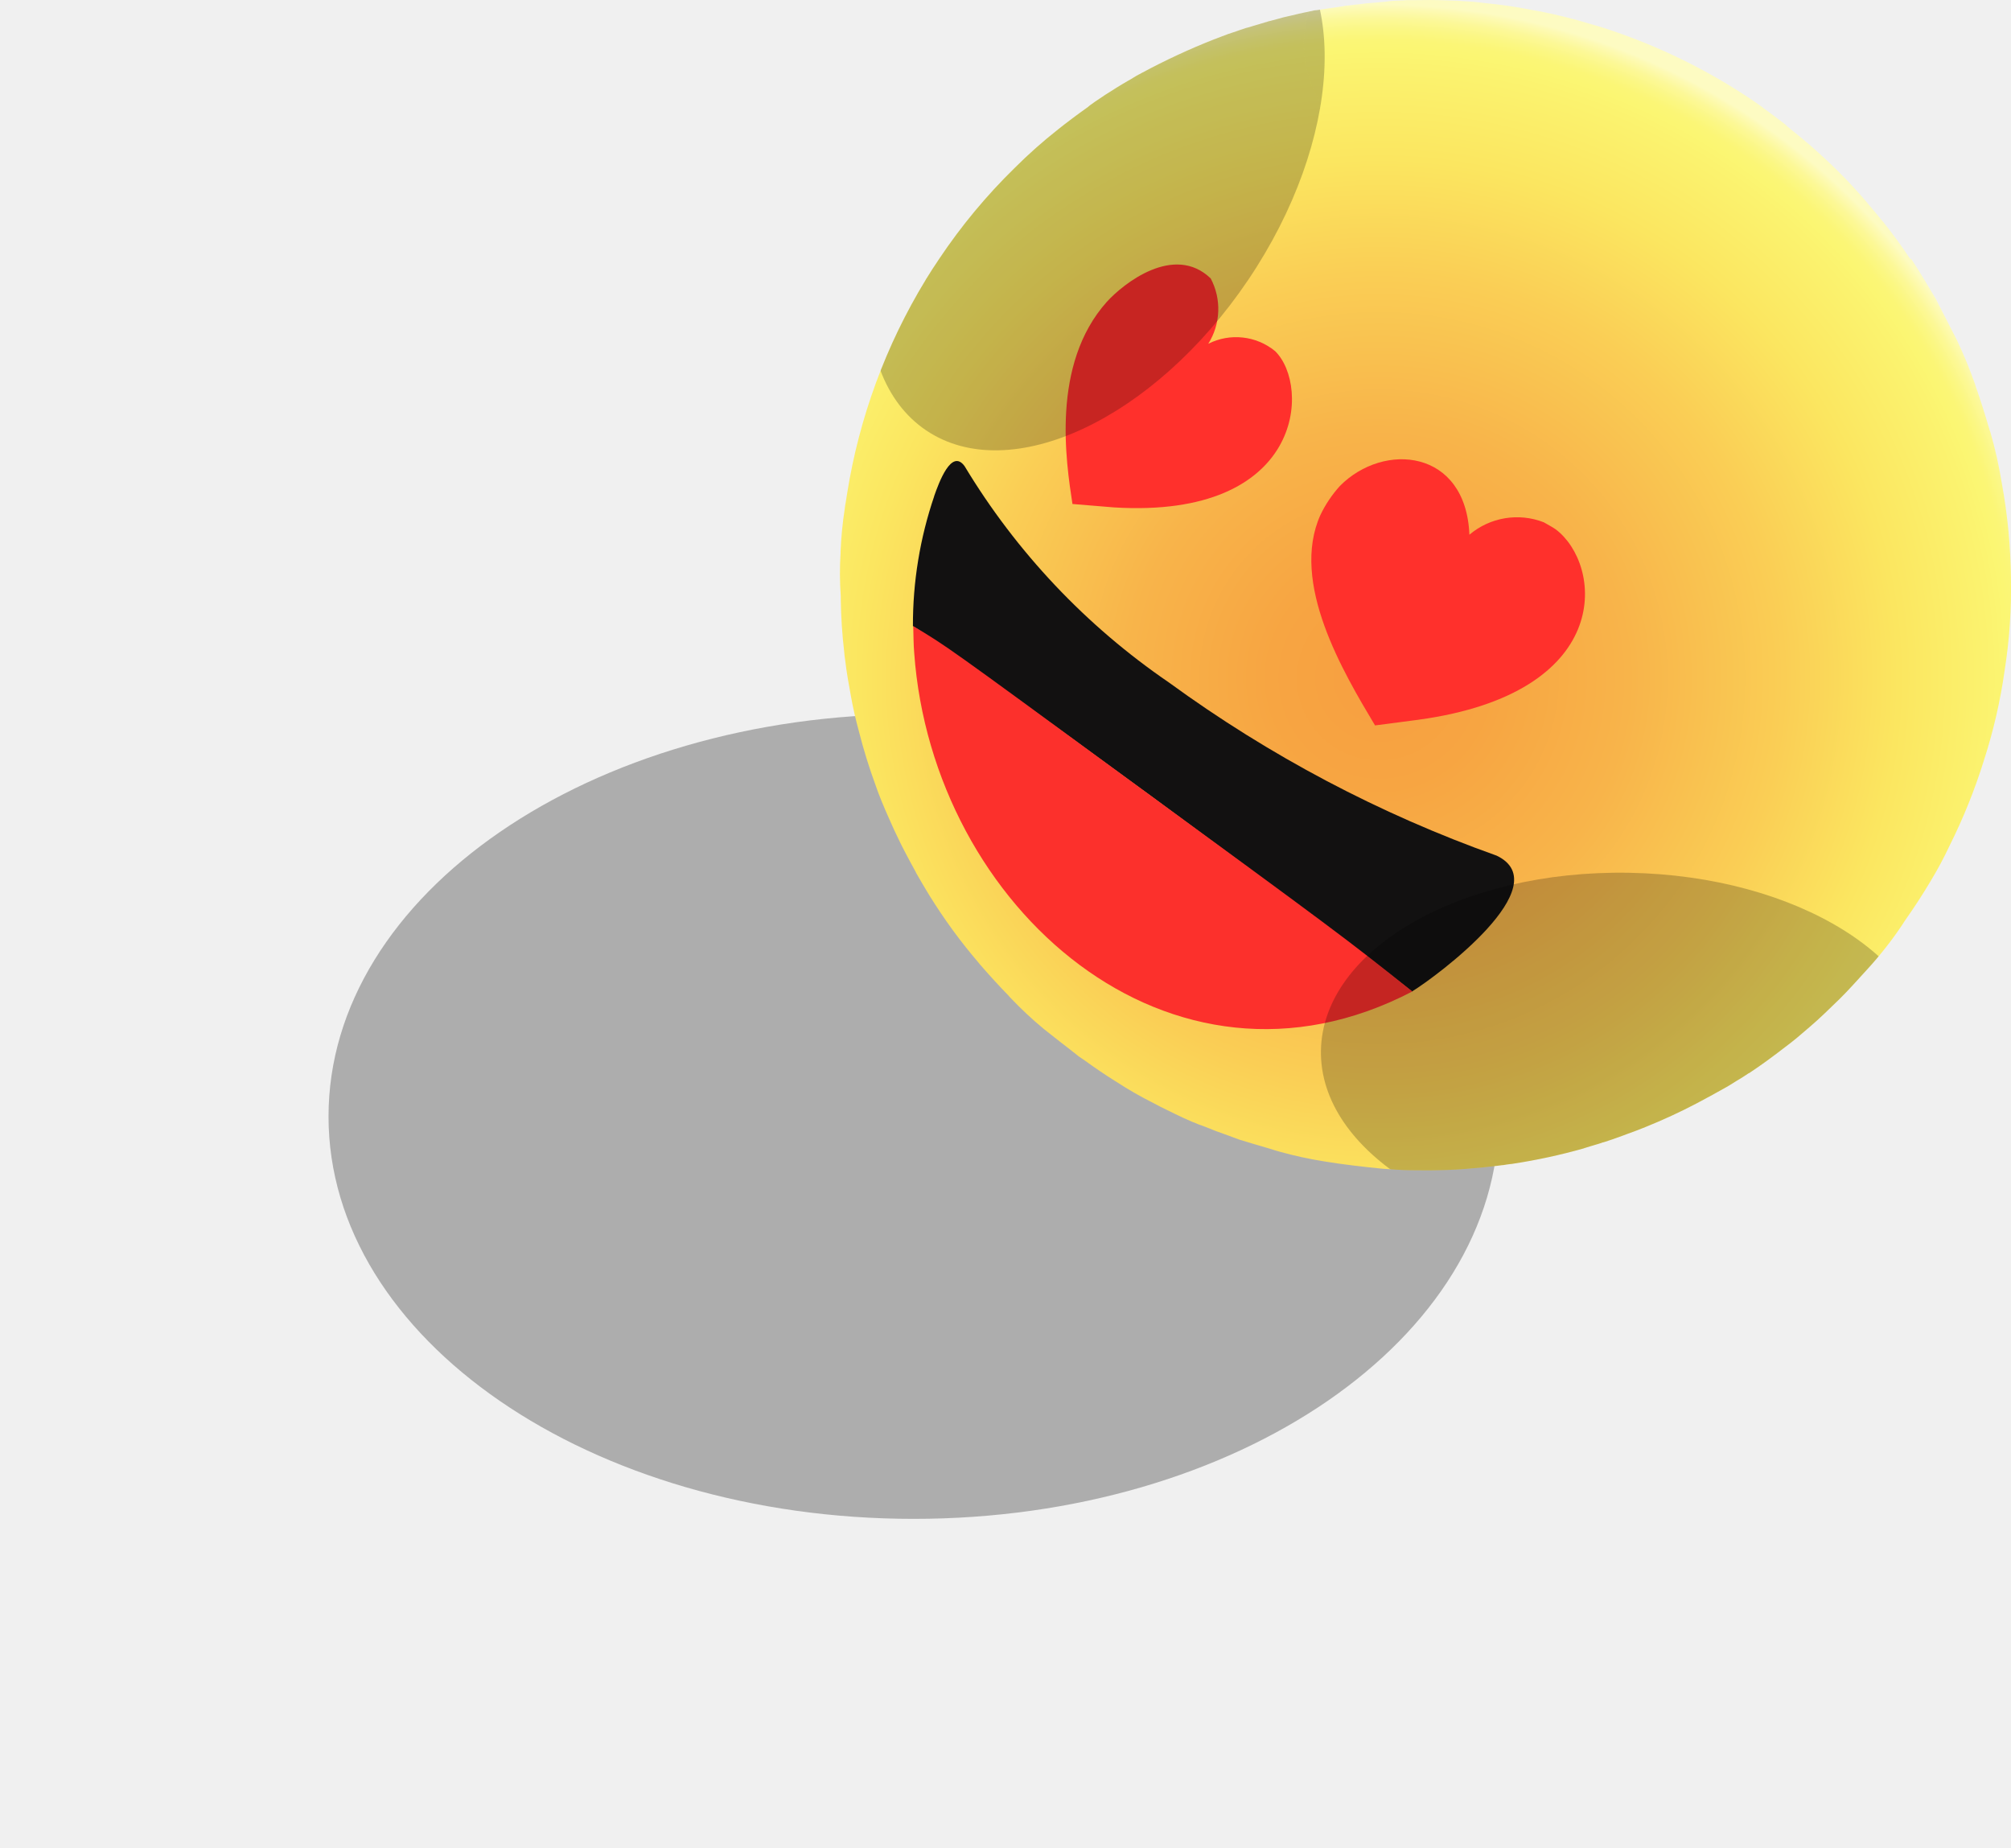
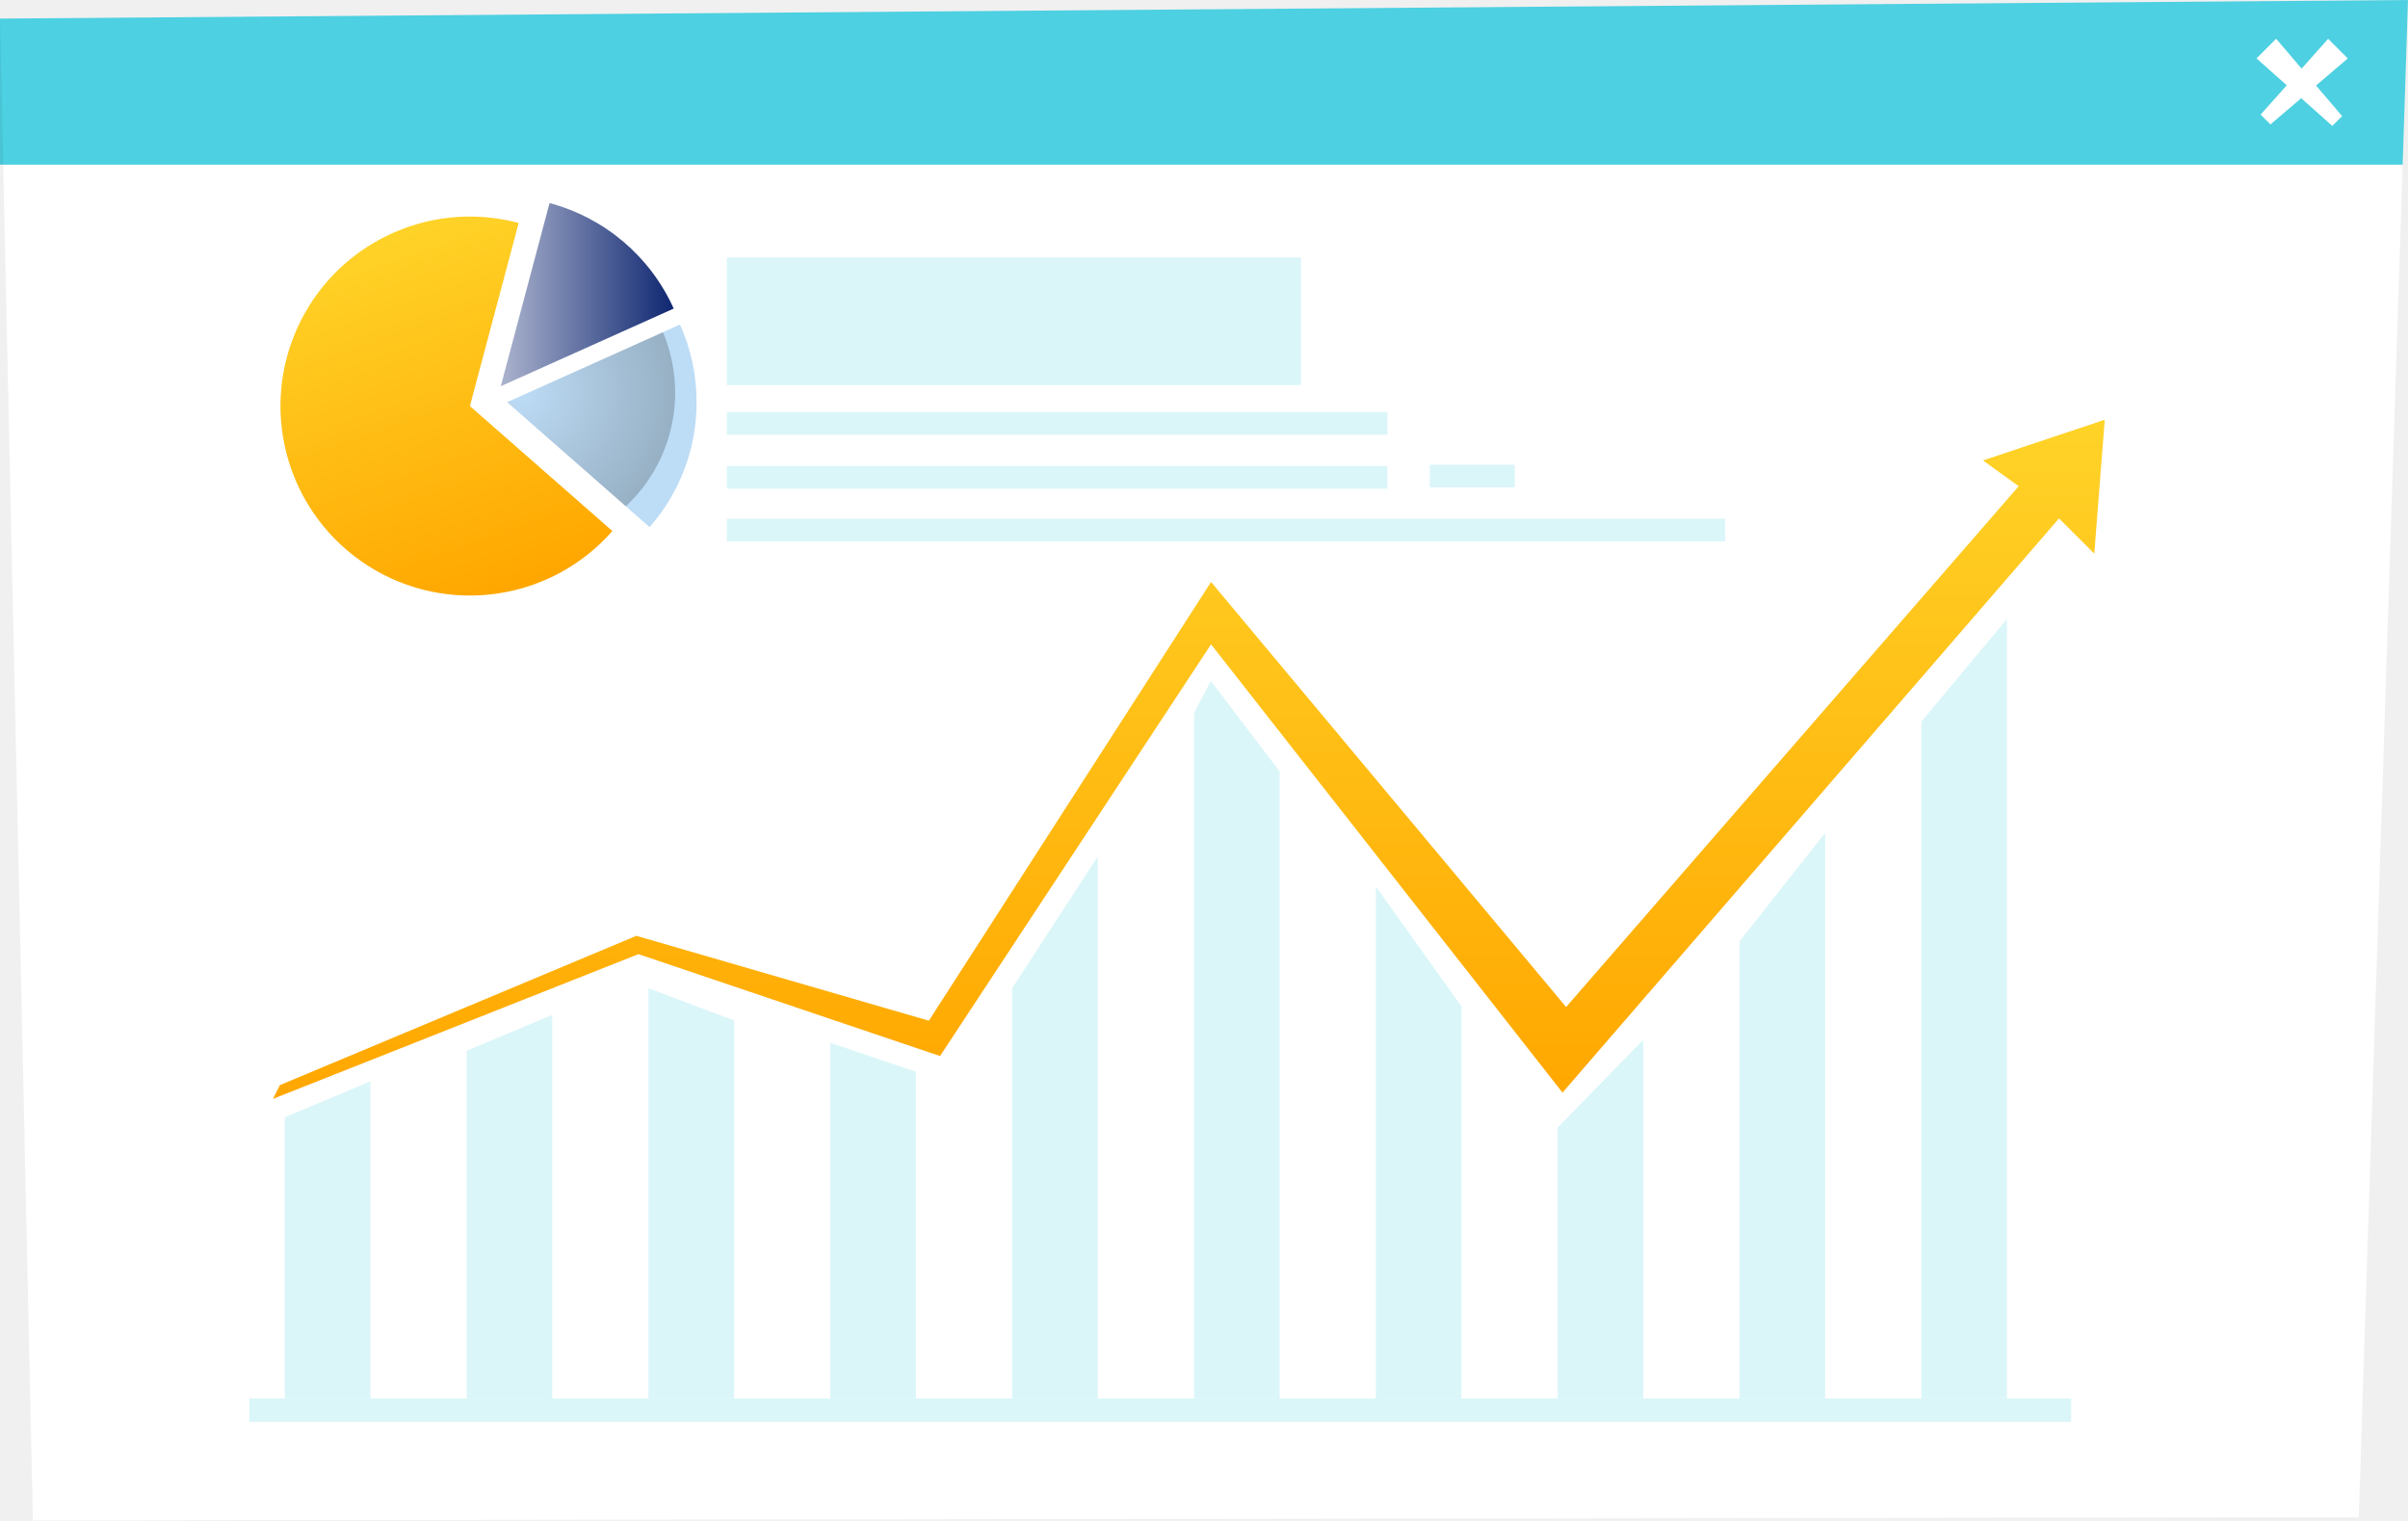
- <svg xmlns="http://www.w3.org/2000/svg" xmlns:xlink="http://www.w3.org/1999/xlink" width="82.478" height="75.758" viewBox="0 0 82.478 75.758">
+ <svg xmlns="http://www.w3.org/2000/svg" xmlns:xlink="http://www.w3.org/1999/xlink" width="192.112" height="121.296" viewBox="0 0 192.112 121.296">
  <defs>
-     <radialGradient id="radial-gradient" cx="0.471" cy="0.58" r="0.575" gradientTransform="matrix(-0.999, -0.004, -0.004, 1, 0.933, 0.001)" gradientUnits="objectBoundingBox">
-       <stop offset="0" stop-color="#f79f40" />
-       <stop offset="0.163" stop-color="#f7a542" />
-       <stop offset="0.371" stop-color="#f8b44a" />
-       <stop offset="0.601" stop-color="#face55" />
-       <stop offset="0.771" stop-color="#fbe660" />
-       <stop offset="0.91" stop-color="#fbf36f" />
-       <stop offset="0.932" stop-color="#fbf672" />
-       <stop offset="0.947" stop-color="#fbf676" />
-       <stop offset="0.962" stop-color="#fbf783" />
-       <stop offset="0.978" stop-color="#fcf897" />
-       <stop offset="0.994" stop-color="#fdfab4" />
-       <stop offset="1" stop-color="#fdfbc2" />
+     <linearGradient id="linear-gradient" x1="0.5" y1="1" x2="0.5" gradientUnits="objectBoundingBox">
+       <stop offset="0" stop-color="#fff" />
+       <stop offset="1" stop-color="#fff" />
+     </linearGradient>
+     <linearGradient id="linear-gradient-2" x1="0.5" y1="1" x2="0.5" gradientUnits="objectBoundingBox">
+       <stop offset="0" stop-color="#ffa700" />
+       <stop offset="1" stop-color="#ffd328" />
+     </linearGradient>
+     <linearGradient id="linear-gradient-3" x1="0.597" y1="1.012" x2="0.3" y2="0.046" xlink:href="#linear-gradient-2" />
+     <radialGradient id="radial-gradient" cx="0.093" cy="0.336" r="0.771" gradientTransform="translate(-0.034) scale(1.069 1)" gradientUnits="objectBoundingBox">
+       <stop offset="0" stop-color="#bddcf6" />
+       <stop offset="0.994" stop-color="#97b0c4" />
+       <stop offset="1" stop-color="#bddcf6" />
    </radialGradient>
-     <clipPath id="clip-path">
-       <path id="Trazado_116496" data-name="Trazado 116496" d="M52.65,29.84v-.06c0-.11-.03-.77-.15-1.75-.01-.09-.02-.17-.03-.26-.02-.12-.04-.25-.06-.38a23.894,23.894,0,0,0-3.15-8.77c0-.01-.01-.01-.01-.02-.17-.29-.35-.57-.54-.85h0a23.353,23.353,0,0,0-3.06-3.74,20.449,20.449,0,0,0-1.77-1.6c-.39-.32-.78-.62-1.19-.91a.265.265,0,0,1-.06-.05l-.05-.04-.21-.15c-.26-.18-.55-.37-.86-.57h0c-.01-.01-.02-.01-.03-.02-.15-.09-.3-.19-.47-.28-.07-.04-.15-.09-.22-.13s-.12-.07-.19-.11a1.092,1.092,0,0,0-.15-.08,25.413,25.413,0,0,0-2.93-1.4c-.26-.11-.47-.18-.58-.23l-.18-.07-.18-.07c-.01,0-.02-.01-.03-.01l-.04-.01-.3-.1-.04-.01c-.01,0-.03-.01-.04-.01l-.2-.07a2.759,2.759,0,0,0-.27-.08l-.23-.07c-.04-.01-.09-.03-.13-.04-.01,0-.03-.01-.04-.01s-.03-.01-.05-.01a.636.636,0,0,1-.07-.02l-.26-.07-.22-.06c-.07-.02-.14-.03-.21-.05h-.01l-.13-.03-.25-.06-.18-.04a2.049,2.049,0,0,0-.24-.05c-.01,0-.03-.01-.04-.01-.06-.01-.12-.03-.18-.04l-.11-.02-.13-.03h-.02l-.04-.01c-.02,0-.05-.01-.07-.01a1.766,1.766,0,0,1-.2-.04.6.6,0,0,0-.12-.02h0a2.068,2.068,0,0,1-.22-.04l-.19-.03c-.03-.01-.07-.01-.11-.02a.985.985,0,0,0-.17-.02,1,1,0,0,0-.16-.02l-.27-.03-.25-.03c-.03,0-.05-.01-.08-.01h-.02a1.641,1.641,0,0,0-.23-.02l-.34-.03c-.08-.01-.16-.01-.23-.02-.09-.01-.17-.01-.26-.02s-.18-.01-.27-.02A.97.97,0,0,1,29.76,7h-.37c-.48-.01-.96-.01-1.45,0-.11,0-.21,0-.31.01s-.22.01-.32.02c-.07,0-.13.01-.19.01-.16.01-.31.02-.46.04-.05,0-.11.01-.16.01-.22.02-.43.04-.64.07-.1.01-.2.02-.3.04h-.01c-.02,0-.04.01-.06.01q-.24.03-.45.06c-.11.02-.23.04-.34.05-.26.04-.47.08-.61.11-.7.14-1.38.3-2.06.5-.41.11-.77.22-1.21.38a24.021,24.021,0,0,0-5.31,2.61h0c-.17.11-.33.22-.49.33a.265.265,0,0,0-.06.05c-.28.2-.56.4-.84.61a.423.423,0,0,1-.07.05l-.02.02-.02.02c-.01.01-.02.02-.03.02s-.02.01-.03.02c-.08.06-.15.12-.23.18-.15.12-.3.24-.44.36-.08.07-.16.13-.24.2-.16.14-.32.27-.46.4l-.02.02-.02.02c-.03.03-.07.06-.1.09-.75.69-1.21,1.19-1.24,1.22-.23.25-.46.51-.69.77-.16.19-.33.38-.5.59-.01.01-.02.03-.04.04l-.03.03c-.34.42-.69.89-1.08,1.46l-.01.01-.01.01c-.01.01-.01.02-.02.02-.18.26-.36.55-.54.86-.16.26-.32.52-.46.75l-.46.88c-.15.29-.29.56-.42.82a16.758,16.758,0,0,0-.76,1.82h0v.01c-.22.6-.42,1.23-.6,1.84l-.01.02a.037.037,0,0,1-.01.03,17.968,17.968,0,0,0-.5,2.13,23.506,23.506,0,0,0-.17,7.66,22.794,22.794,0,0,0,.82,3.68,23.944,23.944,0,0,0,1.38,3.51,15.311,15.311,0,0,0,.75,1.42c.32.56.68,1.11,1.06,1.66.04.07.09.13.13.2a16,16,0,0,0,1.39,1.8c.34.37.78.88,1.14,1.24s.83.82,1.22,1.15h0c.42.37.6.53.99.83q.72.585,1.47,1.08h.01c.16.11.32.22.49.32.19.12.38.24.55.34.09.05.22.13.36.21a.573.573,0,0,1,.07.04c.15.09.33.18.52.29.04.02.09.05.13.07a22.789,22.789,0,0,0,2.12,1c.18.07.42.17.7.28l.24.09.42.15.3.1.11.03c.01,0,.01,0,.02.01l.16.05a2.759,2.759,0,0,0,.27.08l.26.08c.01,0,.02,0,.02.01a22.1,22.1,0,0,0,2.96.66l.09.01c.08.01.17.03.27.04h.03l.23.03.53.06c.24.03.56.05.79.07s.49.03.74.04h.02c.13.01.25.01.37.01.33.01.77,0,1.1.01s.79-.03,1.13-.05c.72-.06,1.68-.17,2.39-.28a18.747,18.747,0,0,0,1.84-.38c.14-.04.28-.08.43-.12.43-.12.87-.25,1.24-.36l.43-.16c.35-.12.69-.25,1.03-.38l.17-.06c.4-.15.89-.38,1.32-.59.19-.09.37-.18.55-.28a15.71,15.71,0,0,0,1.56-.88c.02-.01.03-.02.05-.03.41-.26.82-.52,1.22-.81.09-.06.18-.12.26-.17l.44-.34c.12-.09.23-.18.35-.27l.66-.52a14.289,14.289,0,0,0,1.37-1.26l.03-.03.07-.07c.35-.35.74-.77,1.2-1.29a.138.138,0,0,0,.03-.04h0a20.958,20.958,0,0,0,2.02-2.71c.01-.01.01-.02.02-.03.19-.3.38-.61.57-.95v-.01h0c.08-.14.16-.29.24-.44.11-.2.22-.41.31-.59l.09-.18c.16-.32.31-.65.47-.99.21-.47.41-.94.56-1.36h0c.26-.7.5-1.44.71-2.23.13-.48.25-.96.33-1.41.1-.48.18-.98.25-1.5.02-.12.03-.23.05-.34.08-.69.14-1.41.16-2.14v-.13C52.68,31.04,52.68,30.45,52.65,29.84Z" transform="translate(-4.654 -6.992)" />
-     </clipPath>
-     <linearGradient id="linear-gradient" x1="-0.166" y1="-323.933" x2="-1.166" y2="-323.933" gradientUnits="objectBoundingBox">
-       <stop offset="0" stop-color="#19b79c" />
-       <stop offset="0.405" stop-color="#1dbb9e" />
-       <stop offset="0.825" stop-color="#2ac8a3" />
-       <stop offset="0.997" stop-color="#31cfa6" />
+     <linearGradient id="linear-gradient-4" y1="0.5" x2="1" y2="0.5" gradientUnits="objectBoundingBox">
+       <stop offset="0" stop-color="#ff3363" />
+       <stop offset="0.002" stop-color="#abb3cd" />
+       <stop offset="1" stop-color="#0f2771" />
    </linearGradient>
-     <linearGradient id="linear-gradient-2" x1="-2.106" y1="-363.238" x2="-3.08" y2="-363.238" xlink:href="#linear-gradient" />
-     <clipPath id="clip-path-2">
-       <path id="Trazado_116504" data-name="Trazado 116504" d="M4.652,29.65v-.06a15.757,15.757,0,0,1,.17-1.74,2.335,2.335,0,0,1,.04-.26c.02-.12.04-.25.06-.38a24.088,24.088,0,0,1,3.22-8.75c0-.01.01-.01.01-.02.18-.29.36-.57.55-.85h0a23.39,23.39,0,0,1,3.09-3.72,20.134,20.134,0,0,1,1.78-1.58q.585-.465,1.2-.9a.265.265,0,0,0,.06-.05l.05-.04.21-.15c.26-.18.55-.37.86-.56h0c.01-.01.02-.01.03-.02.15-.09.31-.19.47-.28a2.53,2.53,0,0,0,.22-.13c.06-.04.12-.07.19-.11.05-.03.1-.05.15-.08a27.308,27.308,0,0,1,2.95-1.37c.26-.1.47-.18.58-.22l.18-.06.18-.06c.01,0,.02-.01.03-.01l.05-.02.3-.1.04-.01c.01,0,.03-.01.04-.01l.2-.06c.08-.02.19-.06.27-.08l.23-.07a.647.647,0,0,0,.13-.04c.01,0,.03-.01.04-.01s.03-.01.05-.01a.637.637,0,0,0,.07-.02l.26-.07.22-.06c.07-.02.14-.03.21-.05h.01l.13-.03c.08-.02.18-.04.25-.06l.18-.04c.08-.02.16-.03.24-.05.01,0,.03-.01.04-.01a1.163,1.163,0,0,0,.18-.04l.11-.01.13-.02h.02l.04-.01c.02,0,.05-.01.07-.01l.2-.03c.04-.01.09-.01.13-.02h0l.22-.03.19-.03a.516.516,0,0,0,.11-.02.985.985,0,0,1,.17-.02c.06-.01.11-.01.16-.02l.27-.03.25-.03c.03,0,.05-.01.08-.01h.02c.07-.01.15-.01.23-.02l.34-.03c.08-.01.16-.01.23-.02a1.569,1.569,0,0,1,.24-.03,2.437,2.437,0,0,1,.27-.01.86.86,0,0,1,.16-.01l.15-.01h.24c.49-.01.97-.01,1.45.01.11,0,.21.01.31.01s.22.01.32.02c.07,0,.13.01.19.01.16.01.31.02.46.04.05.01.11.01.16.02.22.02.43.05.64.07.1.01.2.03.3.04h.01c.02,0,.04.01.06.01.16.02.31.05.45.07l.34.06c.26.05.47.09.6.11.69.14,1.38.31,2.06.52.41.11.76.23,1.21.39a24.178,24.178,0,0,1,5.28,2.65h0c.16.11.33.22.49.34a.265.265,0,0,1,.06.05c.28.2.56.41.83.62a.424.424,0,0,0,.07.05l.02.02.02.02.03.03c.01.01.02.01.02.02.08.06.15.12.22.18.15.12.3.24.44.36.08.07.16.14.24.2.16.14.31.28.46.41l.02.02.02.02c.03.03.07.06.1.09.75.69,1.2,1.2,1.23,1.23.23.25.46.51.68.78.16.19.32.38.49.59.01.01.02.03.04.04l.02.03c.33.42.69.89,1.07,1.47l.04.01.01.01c.01.01.01.02.02.02.17.26.36.56.54.86.16.26.31.53.45.75l.45.88c.15.29.29.56.42.82a18.431,18.431,0,0,1,.75,1.83h0v.01c.21.6.41,1.23.59,1.85l.01.02a.037.037,0,0,0,.01.03,17.59,17.59,0,0,1,.48,2.14,22.71,22.71,0,0,1,.37,3.87,21.465,21.465,0,0,1-.26,3.8,21.96,21.96,0,0,1-.85,3.68,23.286,23.286,0,0,1-1.41,3.5,15.244,15.244,0,0,1-.76,1.42c-.33.56-.69,1.11-1.07,1.65-.04.07-.09.13-.13.2a15.2,15.2,0,0,1-1.41,1.79c-.34.37-.79.88-1.15,1.23s-.84.82-1.22,1.14h0c-.43.37-.6.52-1,.82-.49.38-.98.74-1.48,1.07H41.9c-.16.11-.32.21-.49.31-.19.12-.38.24-.55.33-.09.05-.22.12-.36.2a.574.574,0,0,0-.07.04c-.15.08-.33.18-.52.28-.04.02-.09.05-.13.07a23.108,23.108,0,0,1-2.12.98c-.18.07-.42.17-.71.27l-.24.09-.42.15-.3.1-.11.03c-.01,0-.01,0-.02.01l-.16.05c-.08.02-.19.06-.27.08l-.26.08c-.01,0-.02,0-.02.01a23.962,23.962,0,0,1-2.96.64l-.09.01c-.08.01-.17.02-.27.04H31.8l-.23.03-.53.06c-.24.02-.56.05-.79.07s-.49.03-.74.04h-.02c-.13,0-.25.01-.37.01-.33.01-.77,0-1.1,0s-.79-.04-1.13-.06c-.72-.07-1.68-.18-2.39-.3a16.281,16.281,0,0,1-1.84-.4c-.14-.04-.28-.08-.43-.13-.43-.12-.87-.26-1.24-.37l-.43-.16c-.35-.12-.69-.25-1.03-.39l-.17-.06c-.4-.15-.88-.38-1.32-.6-.19-.09-.37-.18-.55-.28a15.612,15.612,0,0,1-1.55-.89.219.219,0,0,0-.05-.03c-.41-.26-.81-.53-1.21-.82-.09-.06-.17-.12-.25-.17L14,49.97c-.12-.09-.23-.18-.35-.27l-.66-.52a15.233,15.233,0,0,1-1.36-1.27l-.03-.03-.06-.07c-.34-.35-.74-.78-1.19-1.3a.138.138,0,0,1-.03-.04h0a21.889,21.889,0,0,1-2-2.73c-.01-.01-.01-.02-.02-.03-.18-.3-.37-.61-.56-.95v-.01h0c-.08-.14-.16-.29-.24-.44-.11-.21-.22-.41-.31-.59l-.09-.18c-.16-.32-.31-.65-.46-.99-.21-.47-.41-.95-.55-1.36h0a22.441,22.441,0,0,1-.69-2.23c-.13-.48-.24-.96-.32-1.41-.09-.49-.18-.98-.24-1.5-.02-.12-.03-.23-.04-.34a21.166,21.166,0,0,1-.14-2.14v-.13A13.347,13.347,0,0,1,4.652,29.65Z" transform="translate(-4.627 -6.983)" fill="url(#radial-gradient)" />
-     </clipPath>
  </defs>
-   <g id="Grupo_157926" data-name="Grupo 157926" transform="translate(13.474)">
-     <ellipse id="Elipse_4737" data-name="Elipse 4737" cx="24" cy="16.5" rx="24" ry="16.5" transform="translate(0 29.284)" fill="#0b0b0b" opacity="0.292" style="mix-blend-mode: multiply;isolation: isolate" />
-     <path id="Trazado_116493" data-name="Trazado 116493" d="M4.652,29.65v-.06a15.757,15.757,0,0,1,.17-1.74,2.335,2.335,0,0,1,.04-.26c.02-.12.04-.25.06-.38a24.088,24.088,0,0,1,3.22-8.75c0-.01.01-.01.01-.02.18-.29.36-.57.55-.85h0a23.39,23.39,0,0,1,3.09-3.72,20.134,20.134,0,0,1,1.78-1.58q.585-.465,1.2-.9a.265.265,0,0,0,.06-.05l.05-.04.21-.15c.26-.18.55-.37.86-.56h0c.01-.01.02-.01.03-.02.15-.09.31-.19.47-.28a2.53,2.53,0,0,0,.22-.13c.06-.04.12-.07.19-.11.05-.03.1-.05.15-.08a27.308,27.308,0,0,1,2.95-1.37c.26-.1.47-.18.58-.22l.18-.06.18-.06c.01,0,.02-.01.03-.01l.05-.02.3-.1.04-.01c.01,0,.03-.01.04-.01l.2-.06c.08-.02.19-.06.27-.08l.23-.07a.647.647,0,0,0,.13-.04c.01,0,.03-.01.04-.01s.03-.01.05-.01a.637.637,0,0,0,.07-.02l.26-.07.22-.06c.07-.02.14-.03.21-.05h.01l.13-.03c.08-.02.18-.04.25-.06l.18-.04c.08-.02.16-.03.24-.05.01,0,.03-.01.04-.01a1.163,1.163,0,0,0,.18-.04l.11-.01.13-.02h.02l.04-.01c.02,0,.05-.01.07-.01l.2-.03c.04-.01.09-.01.13-.02h0l.22-.03.19-.03a.516.516,0,0,0,.11-.02.985.985,0,0,1,.17-.02c.06-.01.11-.01.16-.02l.27-.03.25-.03c.03,0,.05-.01.08-.01h.02c.07-.01.15-.01.23-.02l.34-.03c.08-.01.16-.01.23-.02a1.569,1.569,0,0,1,.24-.03,2.437,2.437,0,0,1,.27-.01.86.86,0,0,1,.16-.01l.15-.01h.24c.49-.01.97-.01,1.45.01.11,0,.21.01.31.01s.22.01.32.02c.07,0,.13.01.19.01.16.01.31.02.46.04.05.01.11.01.16.02.22.02.43.05.64.07.1.01.2.03.3.04h.01c.02,0,.04.01.06.01.16.02.31.05.45.07l.34.06c.26.05.47.09.6.11.69.14,1.38.31,2.06.52.41.11.76.23,1.21.39a24.178,24.178,0,0,1,5.28,2.65h0c.16.11.33.22.49.34a.265.265,0,0,1,.06.05c.28.2.56.41.83.62a.424.424,0,0,0,.07.05l.02.02.02.02.03.03c.01.01.02.01.02.02.08.06.15.12.22.18.15.12.3.24.44.36.08.07.16.14.24.2.16.14.31.28.46.41l.02.02.02.02c.03.03.07.06.1.09.75.69,1.2,1.2,1.23,1.23.23.25.46.51.68.78.16.19.32.38.49.59.01.01.02.03.04.04l.02.03c.33.42.69.89,1.07,1.47l.04.01.01.01c.01.01.01.02.02.02.17.26.36.56.54.86.16.26.31.53.45.75l.45.88c.15.29.29.56.42.82a18.431,18.431,0,0,1,.75,1.83h0v.01c.21.6.41,1.23.59,1.85l.01.02a.037.037,0,0,0,.01.03,17.59,17.59,0,0,1,.48,2.14,22.71,22.71,0,0,1,.37,3.87,21.465,21.465,0,0,1-.26,3.8,21.96,21.96,0,0,1-.85,3.68,23.286,23.286,0,0,1-1.41,3.5,15.244,15.244,0,0,1-.76,1.42c-.33.56-.69,1.11-1.07,1.65-.04.07-.09.13-.13.2a15.2,15.2,0,0,1-1.41,1.79c-.34.37-.79.88-1.15,1.23s-.84.82-1.22,1.14h0c-.43.37-.6.52-1,.82-.49.38-.98.74-1.48,1.07H41.9c-.16.11-.32.21-.49.31-.19.12-.38.24-.55.33-.09.05-.22.12-.36.2a.574.574,0,0,0-.07.04c-.15.08-.33.18-.52.28-.04.02-.09.05-.13.07a23.108,23.108,0,0,1-2.12.98c-.18.07-.42.17-.71.27l-.24.09-.42.15-.3.1-.11.03c-.01,0-.01,0-.02.01l-.16.05c-.08.02-.19.06-.27.08l-.26.08c-.01,0-.02,0-.02.01a23.962,23.962,0,0,1-2.96.64l-.09.01c-.08.01-.17.02-.27.04H31.8l-.23.03-.53.06c-.24.02-.56.05-.79.07s-.49.03-.74.04h-.02c-.13,0-.25.01-.37.01-.33.01-.77,0-1.1,0s-.79-.04-1.13-.06c-.72-.07-1.68-.18-2.39-.3a16.281,16.281,0,0,1-1.84-.4c-.14-.04-.28-.08-.43-.13-.43-.12-.87-.26-1.24-.37l-.43-.16c-.35-.12-.69-.25-1.03-.39l-.17-.06c-.4-.15-.88-.38-1.32-.6-.19-.09-.37-.18-.55-.28a15.612,15.612,0,0,1-1.55-.89.219.219,0,0,0-.05-.03c-.41-.26-.81-.53-1.21-.82-.09-.06-.17-.12-.25-.17L14,49.97c-.12-.09-.23-.18-.35-.27l-.66-.52a15.233,15.233,0,0,1-1.36-1.27l-.03-.03-.06-.07c-.34-.35-.74-.78-1.19-1.3a.138.138,0,0,1-.03-.04h0a21.889,21.889,0,0,1-2-2.73c-.01-.01-.01-.02-.02-.03-.18-.3-.37-.61-.56-.95v-.01h0c-.08-.14-.16-.29-.24-.44-.11-.21-.22-.41-.31-.59l-.09-.18c-.16-.32-.31-.65-.46-.99-.21-.47-.41-.95-.55-1.36h0a22.441,22.441,0,0,1-.69-2.23c-.13-.48-.24-.96-.32-1.41-.09-.49-.18-.98-.24-1.5-.02-.12-.03-.23-.04-.34a21.166,21.166,0,0,1-.14-2.14v-.13A13.347,13.347,0,0,1,4.652,29.65Z" transform="translate(16.349 -6.983)" fill="url(#radial-gradient)" />
-     <g id="Grupo_86225" data-name="Grupo 86225" transform="translate(20.955 0.009)" clip-path="url(#clip-path)">
-       <path id="Trazado_116494" data-name="Trazado 116494" d="M50.67,21.64a4.37,4.37,0,0,1,.18-.46C50.8,21.33,50.74,21.48,50.67,21.64Z" transform="translate(-48.844 -6.992)" fill="url(#linear-gradient)" />
-       <path id="Trazado_116495" data-name="Trazado 116495" d="M4.7,34.92c.03-.14.05-.28.08-.41C4.75,34.65,4.73,34.79,4.7,34.92Z" transform="translate(43.196 -6.992)" fill="url(#linear-gradient-2)" />
-     </g>
-     <path id="Trazado_116497" data-name="Trazado 116497" d="M25.873,27.33A16.375,16.375,0,0,0,25,32.66c2.26,1.39,16.97,12.2,20.47,14.98,1.03-.63,6.02-4.35,3.47-5.57a52.925,52.925,0,0,1-13.44-7.1,28.664,28.664,0,0,1-8.38-8.87c-.54-.75-1.06.69-1.25,1.23" transform="translate(-1.032 -6.983)" fill="#121111" />
-     <path id="Trazado_116499" data-name="Trazado 116499" d="M29.22,33.76c.75,10.43,10.52,19.05,20.43,13.88-2.65-2.12-3.33-2.62-11.66-8.71-7.45-5.46-7.45-5.46-8.81-6.27.01.33.01.77.04,1.1" transform="translate(-5.199 -6.983)" fill="#fc302c" />
-     <g id="Grupo_86231" data-name="Grupo 86231" transform="translate(40.307 18.833)">
-       <path id="Trazado_116501" data-name="Trazado 116501" d="M22.473,28.1c-1.25,2.78.93,6.44,2.24,8.63.65-.09,1.52-.19,2.17-.29,7.67-1.22,7.14-6.32,5.24-7.75-.14-.1-.34-.2-.49-.29a3.024,3.024,0,0,0-3.05.51c-.14-3.51-3.51-3.82-5.31-2a4.969,4.969,0,0,0-.8,1.19" transform="translate(-22.099 -25.816)" fill="#ff302c" />
-     </g>
-     <g id="Grupo_86232" data-name="Grupo 86232" transform="translate(30.232 10.846)">
-       <path id="Trazado_116503" data-name="Trazado 116503" d="M35.806,19.36c-2.3,2.57-1.67,6.58-1.41,8.29.51.04,1.19.1,1.7.14,7.78.48,8.08-4.98,6.61-6.41a2.529,2.529,0,0,0-2.74-.3,2.679,2.679,0,0,0,.1-2.68c-1.5-1.44-3.58.21-4.26.96" transform="translate(-34.117 -17.829)" fill="#ff302c" />
-     </g>
-     <g id="Enmascarar_grupo_59" data-name="Enmascarar grupo 59" transform="translate(20.976 0)" clip-path="url(#clip-path-2)">
-       <g id="Grupo_86233" data-name="Grupo 86233" transform="translate(-2.683 -7.272)" opacity="0.561" style="mix-blend-mode: multiply;isolation: isolate">
-         <g id="Grupo_86230" data-name="Grupo 86230" transform="translate(0)">
-           <ellipse id="Elipse_4734" data-name="Elipse 4734" cx="12.5" cy="7.5" rx="12.5" ry="7.5" transform="translate(21.707 1.557)" fill="#fff" opacity="0.743" />
-           <ellipse id="Elipse_4735" data-name="Elipse 4735" cx="12.5" cy="7.5" rx="12.5" ry="7.5" transform="translate(26.415 8.388) rotate(124)" opacity="0.387" />
-           <ellipse id="Elipse_4736" data-name="Elipse 4736" cx="12.5" cy="7.5" rx="12.5" ry="7.5" transform="matrix(-1, -0.017, 0.017, -1, 47.282, 58.274)" opacity="0.387" />
+   <g id="Grupo_140002" data-name="Grupo 140002" transform="translate(44.319 -838.335)">
+     <g id="Grupo_140000" data-name="Grupo 140000" transform="translate(-100.837 823.54)">
+       <path id="Trazado_197499" data-name="Trazado 197499" d="M6.018,1325.933,3.393,1206.119l192.112-1.481-3.929,121.037Z" transform="translate(53.125 -1189.842)" fill-rule="evenodd" fill="url(#linear-gradient)" />
+       <path id="Trazado_197500" data-name="Trazado 197500" d="M3.393,1206.119v11.653H195.079l.426-13.134Z" transform="translate(53.125 -1189.842)" fill="#4dd0e1" fill-rule="evenodd" style="mix-blend-mode: multiply;isolation: isolate" />
+       <g id="Grupo_139992" data-name="Grupo 139992" transform="translate(114.503 35.333)">
+         <g id="Grupo_139991" data-name="Grupo 139991" transform="translate(0 12.335)" opacity="0.2" style="mix-blend-mode: multiply;isolation: isolate">
+           <rect id="Rectángulo_43864" data-name="Rectángulo 43864" width="79.652" height="1.808" transform="translate(0 8.505)" fill="#4dd0e1" />
+           <rect id="Rectángulo_43865" data-name="Rectángulo 43865" width="52.701" height="1.808" fill="#4dd0e1" />
+           <g id="Grupo_139990" data-name="Grupo 139990" transform="translate(0 4.198)">
+             <rect id="Rectángulo_43866" data-name="Rectángulo 43866" width="52.701" height="1.808" transform="translate(0 0.108)" fill="#4dd0e1" />
+             <rect id="Rectángulo_43867" data-name="Rectángulo 43867" width="6.782" height="1.808" transform="translate(56.084)" fill="#4dd0e1" />
+           </g>
        </g>
+         <rect id="Rectángulo_43868" data-name="Rectángulo 43868" width="45.804" height="10.182" fill="#4dd0e1" opacity="0.2" style="mix-blend-mode: multiply;isolation: isolate" />
+       </g>
+       <g id="Grupo_139993" data-name="Grupo 139993" transform="translate(236.544 17.886)" style="isolation: isolate">
+         <path id="Trazado_197501" data-name="Trazado 197501" d="M883.321,1219.062l1.566-1.566,5.263,6.17-.783.783Z" transform="translate(-883.321 -1217.496)" fill="#fff" />
+         <path id="Trazado_197502" data-name="Trazado 197502" d="M890.08,1217.5l1.566,1.566-6.17,5.264-.783-.783Z" transform="translate(-884.363 -1217.496)" fill="#fff" />
+       </g>
+       <g id="Grupo_139994" data-name="Grupo 139994" transform="translate(76.415 48.277)">
+         <path id="Trazado_197503" data-name="Trazado 197503" d="M254.587,1396.753l-.56,1.1,29.161-11.547,24.063,8.129,21.623-32.843,28.038,35.76,39.61-45.806,2.815,2.811.836-10.684-9.714,3.246,2.847,2.058L357.2,1390.524l-28.327-33.908-22.514,35-23.334-6.771Z" transform="translate(-252.151 -1343.671)" fill-rule="evenodd" fill="url(#linear-gradient-2)" />
+         <path id="Trazado_197504" data-name="Trazado 197504" d="M264.8,1588.747h-6.833v-22.429l6.833-2.865Z" transform="translate(-255.145 -1510.67)" fill="#4dd0e1" opacity="0.2" style="mix-blend-mode: multiply;isolation: isolate" />
+         <path id="Trazado_197505" data-name="Trazado 197505" d="M325.208,1571.966h-6.833v-27.733l6.833-2.865Z" transform="translate(-301.046 -1493.889)" fill="#4dd0e1" opacity="0.2" style="mix-blend-mode: multiply;isolation: isolate" />
+         <path id="Trazado_197506" data-name="Trazado 197506" d="M385.617,1565.236h-6.833v-32.725l6.833,2.573Z" transform="translate(-346.948 -1487.159)" fill="#4dd0e1" opacity="0.2" style="mix-blend-mode: multiply;isolation: isolate" />
+         <path id="Trazado_197507" data-name="Trazado 197507" d="M446.026,1579.018h-6.833v-28.369l6.833,2.306Z" transform="translate(-392.849 -1500.941)" fill="#4dd0e1" opacity="0.2" style="mix-blend-mode: multiply;isolation: isolate" />
+         <path id="Trazado_197508" data-name="Trazado 197508" d="M506.435,1532.014H499.6v-32.725l6.833-10.5Z" transform="translate(-438.75 -1453.937)" fill="#4dd0e1" opacity="0.2" style="mix-blend-mode: multiply;isolation: isolate" />
+         <path id="Trazado_197509" data-name="Trazado 197509" d="M566.845,1487.68h-6.833V1433l1.341-2.562,5.492,7.217Z" transform="translate(-484.652 -1409.603)" fill="#4dd0e1" opacity="0.2" style="mix-blend-mode: multiply;isolation: isolate" />
+         <path id="Trazado_197510" data-name="Trazado 197510" d="M627.254,1539.564h-6.833v-40.839l6.833,9.566Z" transform="translate(-530.553 -1461.488)" fill="#4dd0e1" opacity="0.2" style="mix-blend-mode: multiply;isolation: isolate" />
+         <path id="Trazado_197511" data-name="Trazado 197511" d="M687.663,1578.229H680.83v-21.613l6.833-7.006Z" transform="translate(-576.455 -1500.152)" fill="#4dd0e1" opacity="0.2" style="mix-blend-mode: multiply;isolation: isolate" />
+         <path id="Trazado_197512" data-name="Trazado 197512" d="M748.072,1526.022h-6.833v-36.464l6.833-8.656Z" transform="translate(-622.356 -1447.945)" fill="#4dd0e1" opacity="0.2" style="mix-blend-mode: multiply;isolation: isolate" />
+         <path id="Trazado_197513" data-name="Trazado 197513" d="M808.482,1472.006h-6.833v-53.992l6.833-8.2Z" transform="translate(-668.258 -1393.93)" fill="#4dd0e1" opacity="0.2" style="mix-blend-mode: multiply;isolation: isolate" />
+         <rect id="Rectángulo_43869" data-name="Rectángulo 43869" width="145.34" height="1.875" transform="translate(0 78.077)" fill="#4dd0e1" opacity="0.2" style="mix-blend-mode: multiply;isolation: isolate" />
+       </g>
+       <g id="Grupo_139999" data-name="Grupo 139999" transform="translate(78.878 30.995)">
+         <path id="Trazado_197609" data-name="Trazado 197609" d="M74.934,1301.6a15.116,15.116,0,1,1-7.476-24.576l-3.891,14.608Z" transform="translate(-48.438 -1275.438)" fill-rule="evenodd" fill="url(#linear-gradient-3)" />
+         <path id="Trazado_197610" data-name="Trazado 197610" d="M138.846,1318.547a15.018,15.018,0,0,1-3.751,9.968l-11.366-9.968,13.795-6.192A14.977,14.977,0,0,1,138.846,1318.547Z" transform="translate(-105.633 -1302.664)" fill-rule="evenodd" fill="url(#radial-gradient)" />
+         <path id="Trazado_197611" data-name="Trazado 197611" d="M135.431,1280.453l-13.795,6.192,3.891-14.609A15.138,15.138,0,0,1,135.431,1280.453Z" transform="translate(-104.043 -1272.036)" fill-rule="evenodd" fill="url(#linear-gradient-4)" />
      </g>
    </g>
  </g>
</svg>
